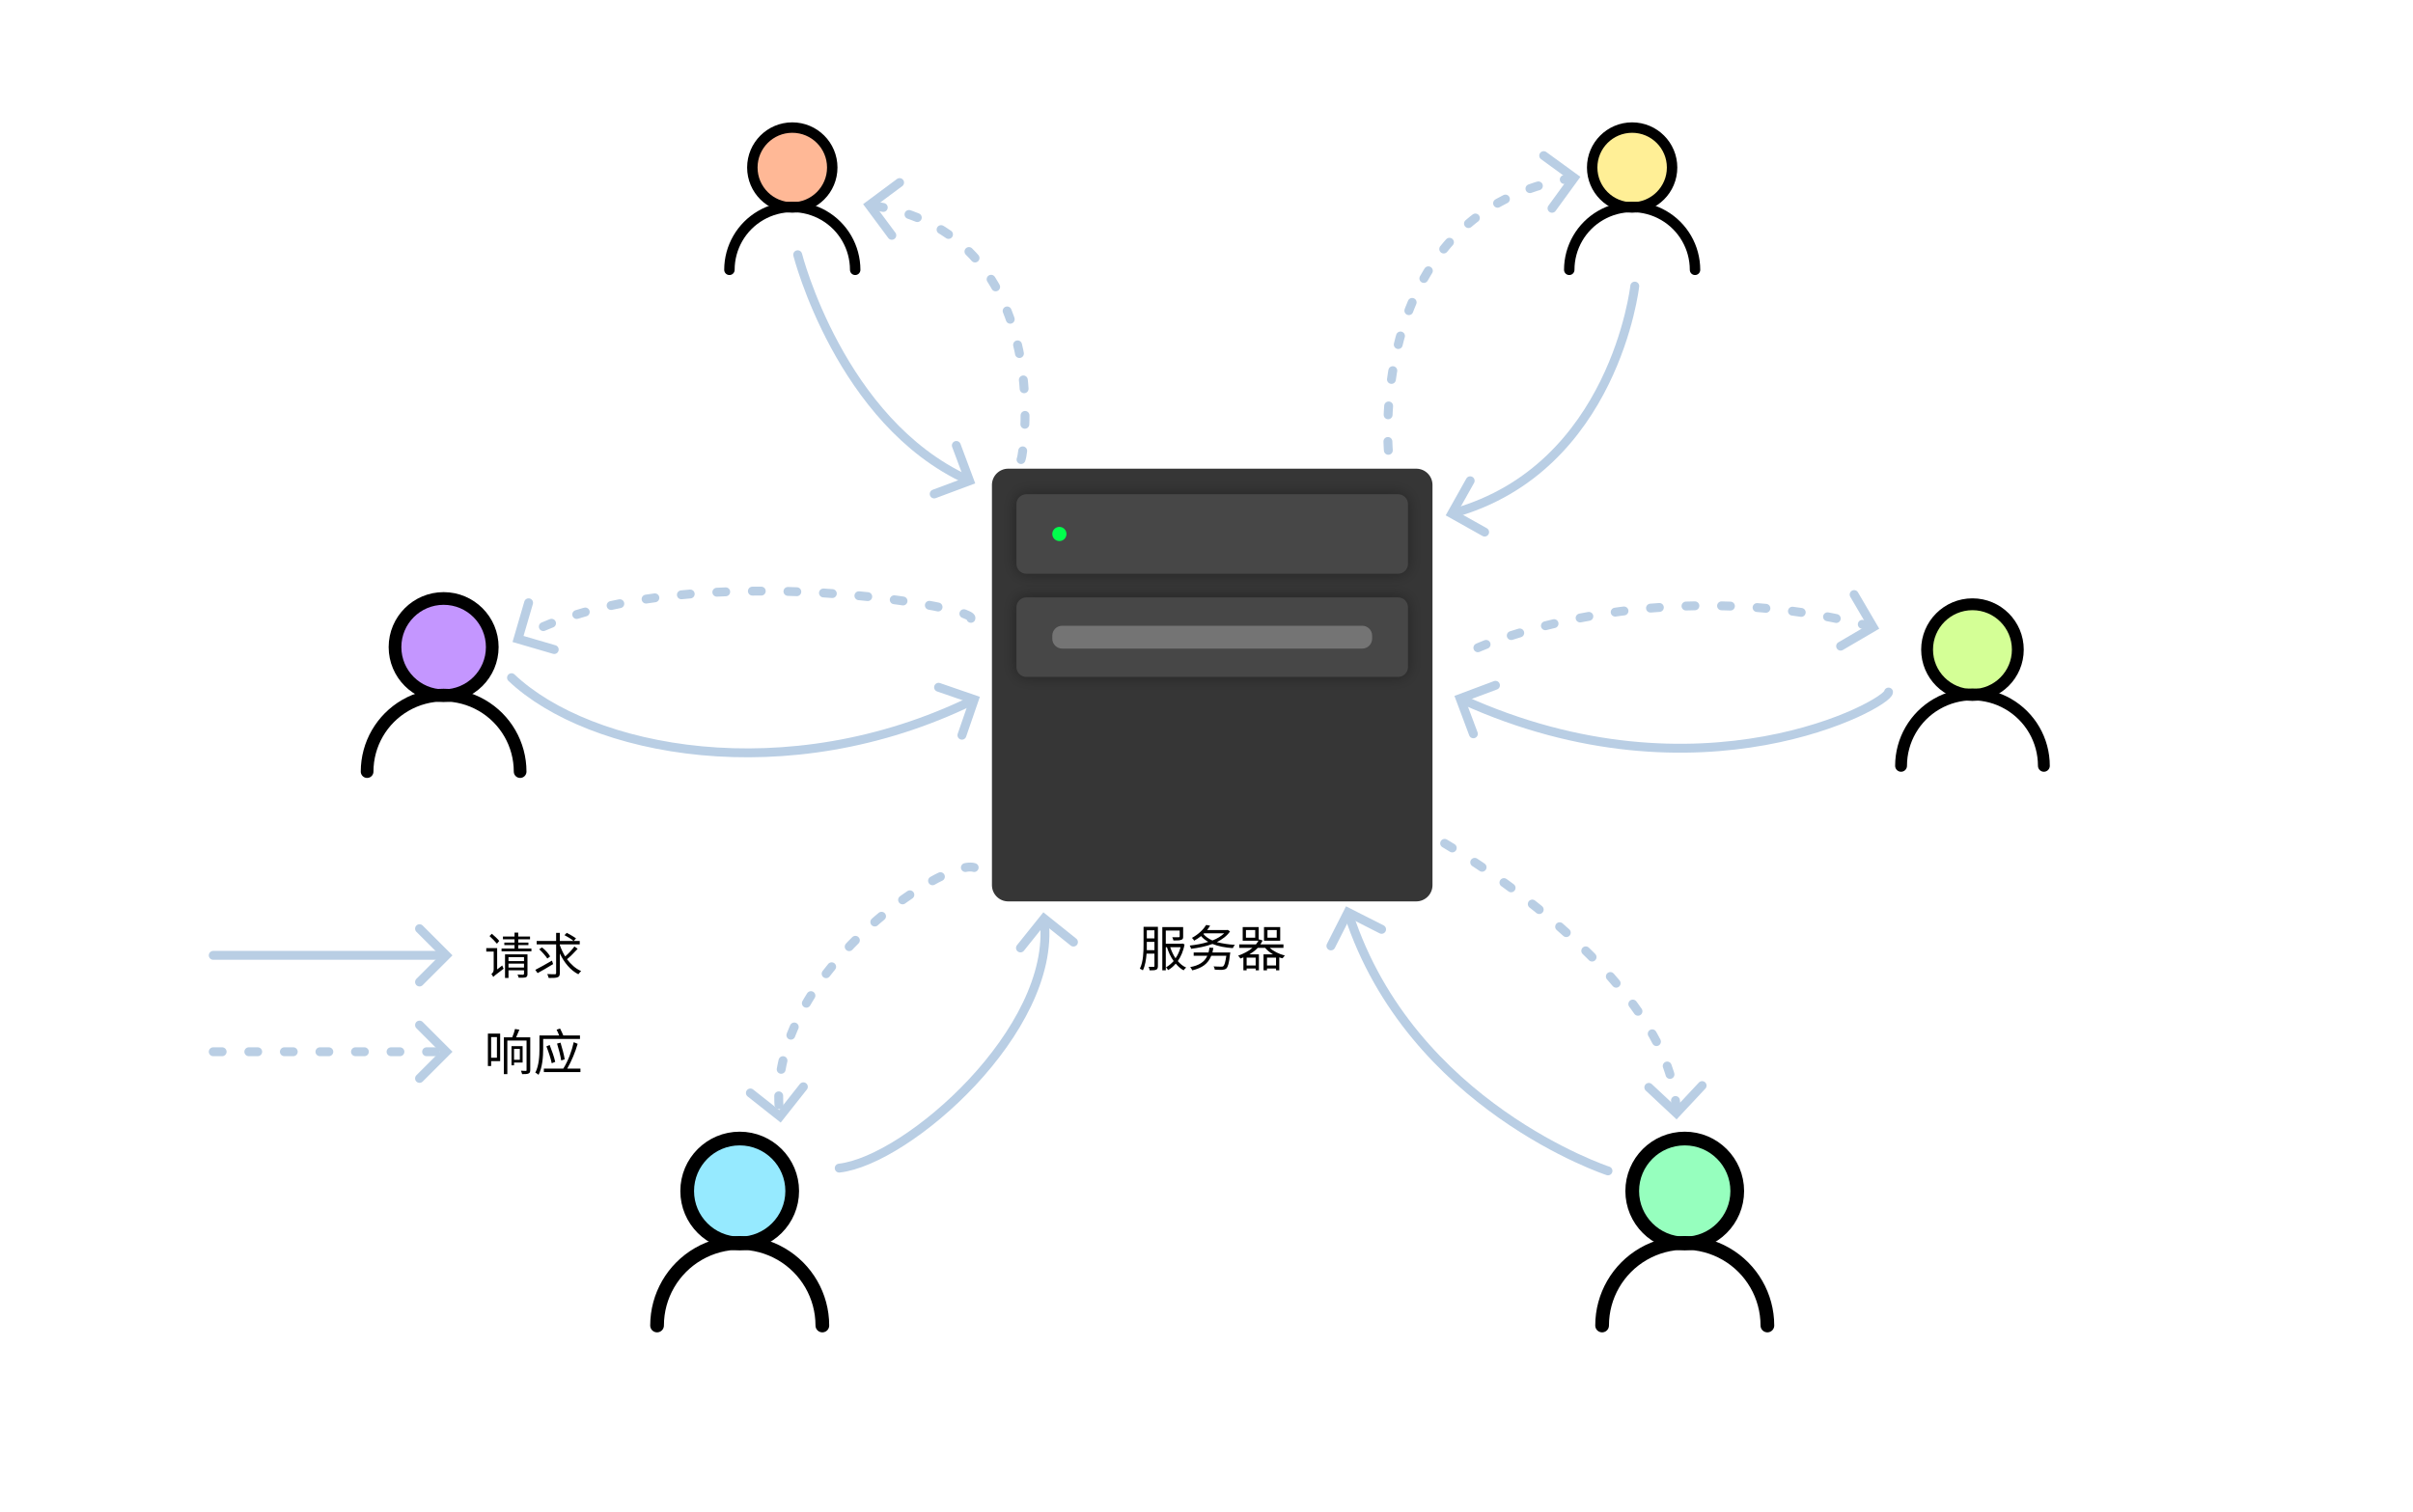
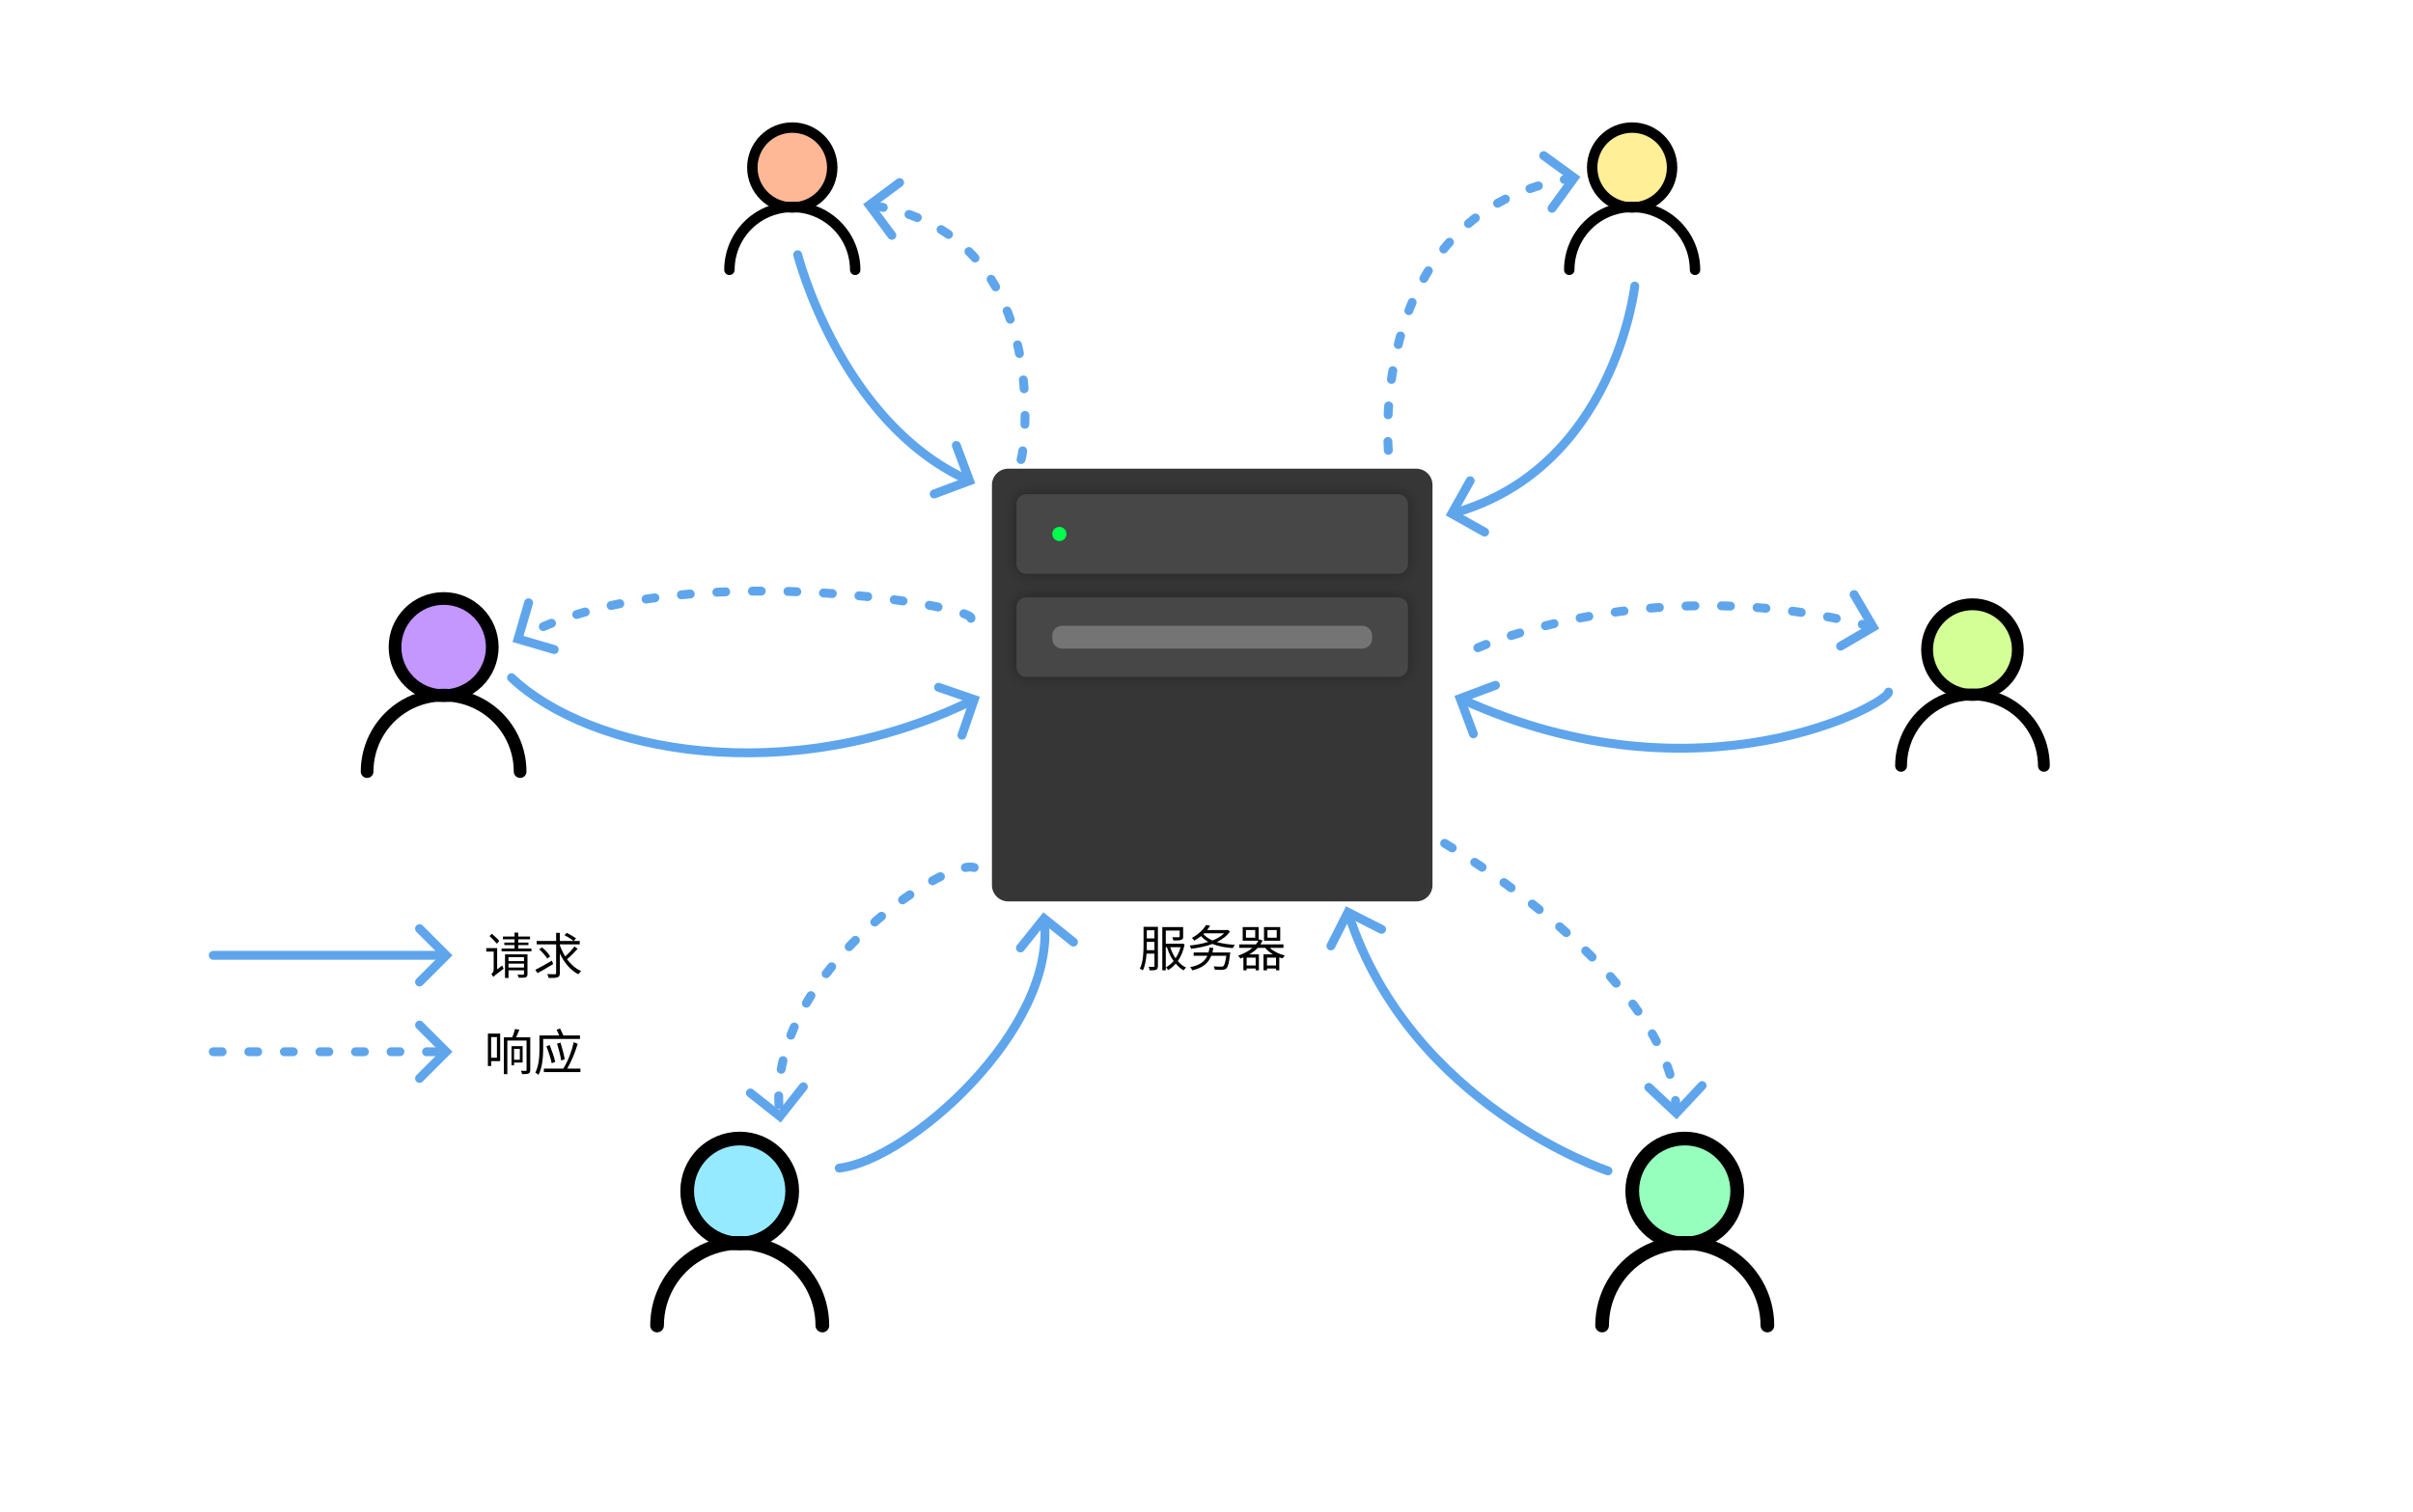
<svg xmlns="http://www.w3.org/2000/svg" width="162.865mm" height="102.082mm" viewBox="0 0 162.865 102.082" version="1.1" id="svg1" xml:space="preserve">
  <defs id="defs1">
    <marker style="overflow:visible" id="ArrowWideRounded" refX="0" refY="0" orient="auto-start-reverse" markerWidth="1" markerHeight="1" viewBox="0 0 1 1" preserveAspectRatio="xMidYMid">
      <path style="fill:none;stroke:context-stroke;stroke-width:1;stroke-linecap:round" d="M 3,-3 0,0 3,3" transform="rotate(180,0.125,0)" id="path2" />
    </marker>
    <filter style="color-interpolation-filters:sRGB" id="filter58" x="-0.044" y="-0.216" width="1.088" height="1.432">
      <feFlood result="flood" in="SourceGraphic" flood-opacity="0.345" flood-color="rgb(0,0,0)" id="feFlood57" />
      <feGaussianBlur result="blur" in="SourceGraphic" stdDeviation="0.8" id="feGaussianBlur57" />
      <feOffset result="offset" in="blur" dx="0" dy="0" id="feOffset57" />
      <feComposite result="comp1" operator="in" in="flood" in2="offset" id="feComposite57" />
      <feComposite result="comp2" operator="over" in="SourceGraphic" in2="comp1" id="feComposite58" />
    </filter>
    <filter style="color-interpolation-filters:sRGB" id="filter60" x="-0.044" y="-0.216" width="1.088" height="1.432">
      <feFlood result="flood" in="SourceGraphic" flood-opacity="0.345" flood-color="rgb(0,0,0)" id="feFlood58" />
      <feGaussianBlur result="blur" in="SourceGraphic" stdDeviation="0.8" id="feGaussianBlur58" />
      <feOffset result="offset" in="blur" dx="0" dy="0" id="feOffset58" />
      <feComposite result="comp1" operator="in" in="flood" in2="offset" id="feComposite59" />
      <feComposite result="comp2" operator="over" in="SourceGraphic" in2="comp1" id="feComposite60" />
    </filter>
    <clipPath clipPathUnits="userSpaceOnUse" id="clipPath7">
      <rect style="fill:#000000;fill-opacity:1;stroke:none;stroke-width:0.222;stroke-linecap:round;stroke-linejoin:round;stroke-dasharray:none;stroke-opacity:1;paint-order:markers stroke fill" id="rect7" width="16.719" height="6.858" x="20.448" y="26.78" ry="1.126" transform="rotate(-45)" />
    </clipPath>
    <clipPath clipPathUnits="userSpaceOnUse" id="clipPath20">
      <rect style="display:block;fill:#dac085;fill-opacity:1;stroke:#000000;stroke-width:0.111;stroke-linecap:round;stroke-linejoin:round;stroke-dasharray:none;stroke-opacity:1;paint-order:markers stroke fill" id="rect21" width="0.339" height="0.497" x="44.249" y="32.148" />
    </clipPath>
    <clipPath clipPathUnits="userSpaceOnUse" id="clipPath14">
      <rect style="display:block;fill:#dac085;fill-opacity:1;stroke:#000000;stroke-width:0.111;stroke-linecap:round;stroke-linejoin:round;stroke-dasharray:none;stroke-opacity:1;paint-order:markers stroke fill" id="rect14-8" width="0.369" height="0.501" x="44.297" y="33.422" ry="0.184" clip-path="none" />
    </clipPath>
    <clipPath clipPathUnits="userSpaceOnUse" id="clipPath19">
      <rect style="fill:#dac085;fill-opacity:1;stroke:#000000;stroke-width:0.111;stroke-linecap:round;stroke-linejoin:round;stroke-dasharray:none;stroke-opacity:1;paint-order:markers stroke fill" id="rect19" width="1.169" height="1.293" x="43.541" y="31.705" ry="0" />
    </clipPath>
    <clipPath clipPathUnits="userSpaceOnUse" id="clipPath18">
      <rect style="fill:#dac085;fill-opacity:1;stroke:#000000;stroke-width:0.111;stroke-linecap:round;stroke-linejoin:round;stroke-dasharray:none;stroke-opacity:1;paint-order:markers stroke fill" id="rect18" width="1.169" height="1.293" x="43.541" y="31.705" ry="0" />
    </clipPath>
    <clipPath clipPathUnits="userSpaceOnUse" id="clipPath1">
      <rect style="fill:#000000;fill-opacity:1;stroke:none;stroke-width:0.222;stroke-linecap:round;stroke-linejoin:round;stroke-dasharray:none;stroke-opacity:1;paint-order:markers stroke fill" id="rect1" width="16.719" height="6.858" x="20.448" y="26.78" ry="1.126" transform="rotate(-45)" />
    </clipPath>
    <clipPath clipPathUnits="userSpaceOnUse" id="clipath_lpe_path-effect46">
      <rect style="display:block;fill:#dac085;fill-opacity:1;stroke:#000000;stroke-width:0.111;stroke-linecap:round;stroke-linejoin:round;stroke-dasharray:none;stroke-opacity:1;paint-order:markers stroke fill" id="rect49" width="0.339" height="0.497" x="44.249" y="32.148" />
    </clipPath>
    <clipPath clipPathUnits="userSpaceOnUse" id="clipath_lpe_path-effect48">
      <rect style="display:block;fill:#dac085;fill-opacity:1;stroke:#000000;stroke-width:0.111;stroke-linecap:round;stroke-linejoin:round;stroke-dasharray:none;stroke-opacity:1;paint-order:markers stroke fill" id="rect48" width="0.369" height="0.501" x="44.297" y="33.422" ry="0.184" clip-path="none" />
    </clipPath>
    <clipPath clipPathUnits="userSpaceOnUse" id="clipPath2">
      <rect style="fill:#000000;fill-opacity:1;stroke:none;stroke-width:0.222;stroke-linecap:round;stroke-linejoin:round;stroke-dasharray:none;stroke-opacity:1;paint-order:markers stroke fill" id="rect2" width="16.719" height="6.858" x="20.448" y="26.78" ry="1.126" transform="rotate(-45)" />
    </clipPath>
    <clipPath clipPathUnits="userSpaceOnUse" id="clipath_lpe_path-effect74">
      <rect style="display:block;fill:#dac085;fill-opacity:1;stroke:#000000;stroke-width:0.111;stroke-linecap:round;stroke-linejoin:round;stroke-dasharray:none;stroke-opacity:1;paint-order:markers stroke fill" id="rect76" width="0.339" height="0.497" x="44.249" y="32.148" />
    </clipPath>
    <clipPath clipPathUnits="userSpaceOnUse" id="clipath_lpe_path-effect76">
      <rect style="display:block;fill:#dac085;fill-opacity:1;stroke:#000000;stroke-width:0.111;stroke-linecap:round;stroke-linejoin:round;stroke-dasharray:none;stroke-opacity:1;paint-order:markers stroke fill" id="rect77" width="0.369" height="0.501" x="44.297" y="33.422" ry="0.184" clip-path="none" />
    </clipPath>
    <clipPath clipPathUnits="userSpaceOnUse" id="clipPath3">
      <rect style="fill:#dac085;fill-opacity:1;stroke:#000000;stroke-width:0.111;stroke-linecap:round;stroke-linejoin:round;stroke-dasharray:none;stroke-opacity:1;paint-order:markers stroke fill" id="rect3" width="1.169" height="1.293" x="43.541" y="31.705" ry="0" />
    </clipPath>
    <clipPath clipPathUnits="userSpaceOnUse" id="clipPath4">
      <rect style="fill:#dac085;fill-opacity:1;stroke:#000000;stroke-width:0.111;stroke-linecap:round;stroke-linejoin:round;stroke-dasharray:none;stroke-opacity:1;paint-order:markers stroke fill" id="rect4" width="1.169" height="1.293" x="43.541" y="31.705" ry="0" />
    </clipPath>
    <clipPath clipPathUnits="userSpaceOnUse" id="clipPath5">
      <rect style="fill:#000000;fill-opacity:1;stroke:none;stroke-width:0.222;stroke-linecap:round;stroke-linejoin:round;stroke-dasharray:none;stroke-opacity:1;paint-order:markers stroke fill" id="rect5" width="16.719" height="6.858" x="20.448" y="26.78" ry="1.126" transform="rotate(-45)" />
    </clipPath>
    <clipPath clipPathUnits="userSpaceOnUse" id="clipath_lpe_path-effect98">
      <rect style="display:block;fill:#dac085;fill-opacity:1;stroke:#000000;stroke-width:0.111;stroke-linecap:round;stroke-linejoin:round;stroke-dasharray:none;stroke-opacity:1;paint-order:markers stroke fill" id="rect100" width="0.339" height="0.497" x="44.249" y="32.148" />
    </clipPath>
    <clipPath clipPathUnits="userSpaceOnUse" id="clipath_lpe_path-effect100">
      <rect style="display:block;fill:#dac085;fill-opacity:1;stroke:#000000;stroke-width:0.111;stroke-linecap:round;stroke-linejoin:round;stroke-dasharray:none;stroke-opacity:1;paint-order:markers stroke fill" id="rect101" width="0.369" height="0.501" x="44.297" y="33.422" ry="0.184" clip-path="none" />
    </clipPath>
  </defs>
  <g id="layer1" transform="translate(-17.8469,-4.104587)">
    <rect style="fill:#363636;fill-opacity:1;stroke-width:0.2;stroke-linecap:round" id="rect12" width="29.735" height="29.215" x="84.798" y="35.748" rx="1.098" ry="1.098" />
    <rect style="fill:#474747;fill-opacity:1;stroke-width:0.4;stroke-linecap:round;filter:url(#filter60)" id="rect13" width="43.782" height="8.897" x="89.664" y="42.591" rx="1.11" ry="1.11" transform="matrix(0.6036104,0,0,0.6036104,32.32923,11.76361)" />
    <rect style="fill:#474747;fill-opacity:1;stroke-width:0.4;stroke-linecap:round;filter:url(#filter58)" id="rect14" width="43.782" height="8.897" x="89.664" y="54.131" rx="1.11" ry="1.11" transform="matrix(0.6036104,0,0,0.6036104,32.32923,11.76361)" />
    <circle style="fill:#00ff4c;fill-opacity:1;stroke-width:0.097;stroke-linecap:round" id="path14" cx="89.35" cy="40.157" r="0.479" />
    <rect style="fill:#747474;fill-opacity:1;stroke-width:0.241;stroke-linecap:round" id="rect15" width="21.588" height="1.542" x="88.871" y="46.352" rx="0.67" ry="0.67" />
    <circle style="fill:#c496ff;fill-opacity:1;stroke:#000000;stroke-width:0.857;stroke-linecap:round;stroke-linejoin:round;stroke-dasharray:none;stroke-dashoffset:0;stroke-opacity:1;paint-order:normal" id="path37" cx="47.79" cy="47.793" r="3.282" />
    <path style="fill:none;fill-opacity:1;stroke:#000000;stroke-width:0.857;stroke-linecap:round;stroke-linejoin:round;stroke-dasharray:none;stroke-dashoffset:0;stroke-opacity:1;paint-order:markers stroke fill" id="path38" d="m -42.625,-56.199 a 5.164,5.164 0 0 1 -2.582,4.472 5.164,5.164 0 0 1 -5.164,0 5.164,5.164 0 0 1 -2.582,-4.472" transform="scale(-1)" />
-     <path style="fill:none;fill-opacity:1;stroke:#b9cee4;stroke-width:0.6;stroke-linecap:round;stroke-dasharray:none;stroke-opacity:1;marker-end:url(#ArrowWideRounded)" d="m 74.49,82.971 c 4.652,-0.53 14.653,-9.338 13.841,-16.703" id="path66" />
-     <path style="fill:none;fill-opacity:1;stroke:#b9cee4;stroke-width:0.6;stroke-linecap:round;stroke-dasharray:0.6, 1.8;stroke-dashoffset:0;stroke-opacity:1;marker-end:url(#ArrowWideRounded)" d="M 83.599,62.677 C 81.541,62.044 69.396,70.109 70.473,79.327" id="path67" />
-     <path style="fill:none;fill-opacity:1;stroke:#b9cee4;stroke-width:0.6;stroke-linecap:round;stroke-dasharray:none;stroke-dashoffset:0;stroke-opacity:1;marker-end:url(#ArrowWideRounded)" d="m 126.378,83.158 c 0,0 -13.268,-4.36 -17.504,-17.317" id="path68" />
-     <path style="fill:none;fill-opacity:1;stroke:#b9cee4;stroke-width:0.6;stroke-linecap:round;stroke-dasharray:0.6, 1.8;stroke-dashoffset:0;stroke-opacity:1;marker-end:url(#ArrowWideRounded)" d="m 115.353,61.044 c 0,0 15.323,8.845 15.635,18.064" id="path69" />
-     <path style="fill:none;fill-opacity:1;stroke:#b9cee4;stroke-width:0.6;stroke-linecap:round;stroke-dasharray:none;stroke-dashoffset:0;stroke-opacity:1;marker-end:url(#ArrowWideRounded)" d="m 145.314,50.829 c 0.018,0.776 -12.701,7.815 -28.778,0.498" id="path70" />
-     <path style="fill:none;fill-opacity:1;stroke:#b9cee4;stroke-width:0.6;stroke-linecap:round;stroke-dasharray:0.6, 1.8;stroke-dashoffset:0;stroke-opacity:1;marker-end:url(#ArrowWideRounded)" d="m 117.595,47.839 c 0,0 11.773,-5.295 26.536,-1.433" id="path71" />
-     <path style="fill:none;fill-opacity:1;stroke:#b9cee4;stroke-width:0.6;stroke-linecap:round;stroke-dasharray:none;stroke-dashoffset:0;stroke-opacity:1;marker-end:url(#ArrowWideRounded)" d="m 128.185,23.421 c 0,0 -1.37,12.271 -12.209,15.323" id="path72" />
-     <path style="fill:none;fill-opacity:1;stroke:#b9cee4;stroke-width:0.6;stroke-linecap:round;stroke-dasharray:0.6, 1.8;stroke-dashoffset:0;stroke-opacity:1;marker-end:url(#ArrowWideRounded)" d="m 111.553,34.509 c 0,0 -1.433,-16.195 12.396,-18.376" id="path73" />
-     <path style="fill:none;fill-opacity:1;stroke:#b9cee4;stroke-width:0.6;stroke-linecap:round;stroke-dasharray:none;stroke-dashoffset:0;stroke-opacity:1;marker-end:url(#ArrowWideRounded)" d="m 71.687,21.303 c 0,0 2.865,11.275 11.461,15.199" id="path74" />
-     <path style="fill:none;fill-opacity:1;stroke:#b9cee4;stroke-width:0.6;stroke-linecap:round;stroke-dasharray:0.6, 1.8;stroke-dashoffset:0;stroke-opacity:1;marker-end:url(#ArrowWideRounded)" d="M 86.761,35.132 C 87.004,34.655 89.058,19.798 76.67,17.971" id="path75" />
-     <path style="fill:none;fill-opacity:1;stroke:#b9cee4;stroke-width:0.6;stroke-linecap:round;stroke-dasharray:none;stroke-dashoffset:0;stroke-opacity:1;marker-end:url(#ArrowWideRounded)" d="m 52.371,49.86 c 5.264,4.991 18.571,7.643 31.096,1.542" id="path76" />
-     <path style="fill:none;fill-opacity:1;stroke:#b9cee4;stroke-width:0.6;stroke-linecap:round;stroke-dasharray:0.6, 1.8;stroke-dashoffset:0;stroke-opacity:1;marker-end:url(#ArrowWideRounded)" d="M 83.379,45.852 C 83.705,45.003 63.26,41.517 52.943,47.173" id="path77" />
+     <path style="fill:none;fill-opacity:1;stroke:#5fa5ec;stroke-width:0.6;stroke-linecap:round;stroke-dasharray:none;stroke-opacity:1;marker-end:url(#ArrowWideRounded)" d="m 74.49,82.971 c 4.652,-0.53 14.653,-9.338 13.841,-16.703" id="path66" />
+     <path style="fill:none;fill-opacity:1;stroke:#5fa5ec;stroke-width:0.6;stroke-linecap:round;stroke-dasharray:0.6, 1.8;stroke-dashoffset:0;stroke-opacity:1;marker-end:url(#ArrowWideRounded)" d="M 83.599,62.677 C 81.541,62.044 69.396,70.109 70.473,79.327" id="path67" />
+     <path style="fill:none;fill-opacity:1;stroke:#5fa5ec;stroke-width:0.6;stroke-linecap:round;stroke-dasharray:none;stroke-dashoffset:0;stroke-opacity:1;marker-end:url(#ArrowWideRounded)" d="m 126.378,83.158 c 0,0 -13.268,-4.36 -17.504,-17.317" id="path68" />
+     <path style="fill:none;fill-opacity:1;stroke:#5fa5ec;stroke-width:0.6;stroke-linecap:round;stroke-dasharray:0.6, 1.8;stroke-dashoffset:0;stroke-opacity:1;marker-end:url(#ArrowWideRounded)" d="m 115.353,61.044 c 0,0 15.323,8.845 15.635,18.064" id="path69" />
+     <path style="fill:none;fill-opacity:1;stroke:#5fa5ec;stroke-width:0.6;stroke-linecap:round;stroke-dasharray:none;stroke-dashoffset:0;stroke-opacity:1;marker-end:url(#ArrowWideRounded)" d="m 145.314,50.829 c 0.018,0.776 -12.701,7.815 -28.778,0.498" id="path70" />
+     <path style="fill:none;fill-opacity:1;stroke:#5fa5ec;stroke-width:0.6;stroke-linecap:round;stroke-dasharray:0.6, 1.8;stroke-dashoffset:0;stroke-opacity:1;marker-end:url(#ArrowWideRounded)" d="m 117.595,47.839 c 0,0 11.773,-5.295 26.536,-1.433" id="path71" />
+     <path style="fill:none;fill-opacity:1;stroke:#5fa5ec;stroke-width:0.6;stroke-linecap:round;stroke-dasharray:none;stroke-dashoffset:0;stroke-opacity:1;marker-end:url(#ArrowWideRounded)" d="m 128.185,23.421 c 0,0 -1.37,12.271 -12.209,15.323" id="path72" />
+     <path style="fill:none;fill-opacity:1;stroke:#5fa5ec;stroke-width:0.6;stroke-linecap:round;stroke-dasharray:0.6, 1.8;stroke-dashoffset:0;stroke-opacity:1;marker-end:url(#ArrowWideRounded)" d="m 111.553,34.509 c 0,0 -1.433,-16.195 12.396,-18.376" id="path73" />
+     <path style="fill:none;fill-opacity:1;stroke:#5fa5ec;stroke-width:0.6;stroke-linecap:round;stroke-dasharray:none;stroke-dashoffset:0;stroke-opacity:1;marker-end:url(#ArrowWideRounded)" d="m 71.687,21.303 c 0,0 2.865,11.275 11.461,15.199" id="path74" />
+     <path style="fill:none;fill-opacity:1;stroke:#5fa5ec;stroke-width:0.6;stroke-linecap:round;stroke-dasharray:0.6, 1.8;stroke-dashoffset:0;stroke-opacity:1;marker-end:url(#ArrowWideRounded)" d="M 86.761,35.132 C 87.004,34.655 89.058,19.798 76.67,17.971" id="path75" />
+     <path style="fill:none;fill-opacity:1;stroke:#5fa5ec;stroke-width:0.6;stroke-linecap:round;stroke-dasharray:none;stroke-dashoffset:0;stroke-opacity:1;marker-end:url(#ArrowWideRounded)" d="m 52.371,49.86 c 5.264,4.991 18.571,7.643 31.096,1.542" id="path76" />
+     <path style="fill:none;fill-opacity:1;stroke:#5fa5ec;stroke-width:0.6;stroke-linecap:round;stroke-dasharray:0.6, 1.8;stroke-dashoffset:0;stroke-opacity:1;marker-end:url(#ArrowWideRounded)" d="M 83.379,45.852 C 83.705,45.003 63.26,41.517 52.943,47.173" id="path77" />
    <text xml:space="preserve" style="font-size:3.322px;line-height:1.1;font-family:'Noto Mono';-inkscape-font-specification:'Noto Mono';text-align:start;writing-mode:lr-tb;direction:ltr;text-anchor:start;fill:none;fill-opacity:1;stroke:#b9cee4;stroke-width:1.413;stroke-linecap:round;stroke-dasharray:none;stroke-dashoffset:0;stroke-opacity:1" x="94.672" y="69.35" id="text77">
      <tspan id="tspan77" style="font-style:normal;font-variant:normal;font-weight:normal;font-stretch:normal;font-family:'Sarasa UI SC';-inkscape-font-specification:'Sarasa UI SC';fill:#000000;fill-opacity:1;stroke:none;stroke-width:1.413" x="94.672" y="69.35">服务器</tspan>
    </text>
-     <path style="fill:#000000;fill-opacity:1;stroke:#b9cee4;stroke-width:0.6;stroke-linecap:round;stroke-dasharray:none;stroke-dashoffset:0;stroke-opacity:1;marker-end:url(#ArrowWideRounded)" d="M 32.24,68.605 H 47.813" id="path78" />
-     <path style="fill:#000000;fill-opacity:1;stroke:#b9cee4;stroke-width:0.6;stroke-linecap:round;stroke-dasharray:0.6, 1.8;stroke-dashoffset:0;stroke-opacity:1;marker-end:url(#ArrowWideRounded)" d="M 32.24,75.114 H 47.813" id="path79" />
+     <path style="fill:#000000;fill-opacity:1;stroke:#5fa5ec;stroke-width:0.6;stroke-linecap:round;stroke-dasharray:none;stroke-dashoffset:0;stroke-opacity:1;marker-end:url(#ArrowWideRounded)" d="M 32.24,68.605 H 47.813" id="path78" />
+     <path style="fill:#000000;fill-opacity:1;stroke:#5fa5ec;stroke-width:0.6;stroke-linecap:round;stroke-dasharray:0.6, 1.8;stroke-dashoffset:0;stroke-opacity:1;marker-end:url(#ArrowWideRounded)" d="M 32.24,75.114 H 47.813" id="path79" />
    <text xml:space="preserve" style="font-size:3.322px;line-height:1.1;font-family:'Noto Mono';-inkscape-font-specification:'Noto Mono';text-align:start;writing-mode:lr-tb;direction:ltr;text-anchor:start;fill:none;fill-opacity:1;stroke:#b9cee4;stroke-width:1.413;stroke-linecap:round;stroke-dasharray:none;stroke-dashoffset:0;stroke-opacity:1" x="50.528" y="69.864" id="text79">
      <tspan id="tspan79" style="font-style:normal;font-variant:normal;font-weight:normal;font-stretch:normal;font-family:'Sarasa UI SC';-inkscape-font-specification:'Sarasa UI SC';fill:#000000;fill-opacity:1;stroke:none;stroke-width:1.413" x="50.528" y="69.864">请求</tspan>
    </text>
    <text xml:space="preserve" style="font-size:3.322px;line-height:1.1;font-family:'Noto Mono';-inkscape-font-specification:'Noto Mono';text-align:start;writing-mode:lr-tb;direction:ltr;text-anchor:start;fill:none;fill-opacity:1;stroke:#b9cee4;stroke-width:1.413;stroke-linecap:round;stroke-dasharray:none;stroke-dashoffset:0;stroke-opacity:1" x="50.528" y="76.378" id="text80">
      <tspan id="tspan80" style="font-style:normal;font-variant:normal;font-weight:normal;font-stretch:normal;font-family:'Sarasa UI SC';-inkscape-font-specification:'Sarasa UI SC';fill:#000000;fill-opacity:1;stroke:none;stroke-width:1.413" x="50.528" y="76.378">响应</tspan>
    </text>
    <g id="g60" transform="matrix(0.8891481,0,0,0.8891481,38.83007,-18.78572)" style="stroke-width:0.792;stroke-dasharray:none">
      <circle style="fill:#ffb896;fill-opacity:1;stroke:#000000;stroke-width:0.792;stroke-linecap:round;stroke-linejoin:round;stroke-dasharray:none;stroke-dashoffset:0;stroke-opacity:1;paint-order:normal" id="circle60" cx="36.544" cy="38.464" r="3.033" />
      <path style="fill:none;fill-opacity:1;stroke:#000000;stroke-width:0.792;stroke-linecap:round;stroke-linejoin:round;stroke-dasharray:none;stroke-dashoffset:0;stroke-opacity:1;paint-order:markers stroke fill" id="path60" d="m -31.771,-46.233 a 4.773,4.773 0 0 1 -2.387,4.134 4.773,4.773 0 0 1 -4.773,0 4.773,4.773 0 0 1 -2.387,-4.134" transform="scale(-1)" />
    </g>
    <g id="g61" transform="matrix(0.8891481,0,0,0.8891481,95.51421,-18.78572)" style="stroke-width:0.792;stroke-dasharray:none">
      <circle style="fill:#ffef96;fill-opacity:1;stroke:#000000;stroke-width:0.792;stroke-linecap:round;stroke-linejoin:round;stroke-dasharray:none;stroke-dashoffset:0;stroke-opacity:1;paint-order:normal" id="circle61" cx="36.544" cy="38.464" r="3.033" />
      <path style="fill:none;fill-opacity:1;stroke:#000000;stroke-width:0.792;stroke-linecap:round;stroke-linejoin:round;stroke-dasharray:none;stroke-dashoffset:0;stroke-opacity:1;paint-order:markers stroke fill" id="path61" d="m -31.771,-46.233 a 4.773,4.773 0 0 1 -2.387,4.134 4.773,4.773 0 0 1 -4.773,0 4.773,4.773 0 0 1 -2.387,-4.134" transform="scale(-1)" />
    </g>
    <g id="g62" transform="matrix(1.009649,0,0,1.009649,114.0811,9.128716)" style="stroke-width:0.792;stroke-dasharray:none">
      <circle style="fill:#d4ff96;fill-opacity:1;stroke:#000000;stroke-width:0.792;stroke-linecap:round;stroke-linejoin:round;stroke-dasharray:none;stroke-dashoffset:0;stroke-opacity:1;paint-order:normal" id="circle62" cx="36.544" cy="38.464" r="3.033" />
      <path style="fill:none;fill-opacity:1;stroke:#000000;stroke-width:0.792;stroke-linecap:round;stroke-linejoin:round;stroke-dasharray:none;stroke-dashoffset:0;stroke-opacity:1;paint-order:markers stroke fill" id="path62" d="m -31.771,-46.233 a 4.773,4.773 0 0 1 -2.387,4.134 4.773,4.773 0 0 1 -4.773,0 4.773,4.773 0 0 1 -2.387,-4.134" transform="scale(-1)" />
    </g>
    <g id="g65" transform="translate(-2.017796)">
      <g id="g63" transform="matrix(1.168509,0,0,1.168509,27.08838,39.57243)" style="stroke-width:0.792;stroke-dasharray:none">
        <circle style="fill:#96eaff;fill-opacity:1;stroke:#000000;stroke-width:0.792;stroke-linecap:round;stroke-linejoin:round;stroke-dasharray:none;stroke-dashoffset:0;stroke-opacity:1;paint-order:normal" id="circle63" cx="36.544" cy="38.464" r="3.033" />
        <path style="fill:none;fill-opacity:1;stroke:#000000;stroke-width:0.792;stroke-linecap:round;stroke-linejoin:round;stroke-dasharray:none;stroke-dashoffset:0;stroke-opacity:1;paint-order:markers stroke fill" id="path63" d="m -31.771,-46.233 a 4.773,4.773 0 0 1 -2.387,4.134 4.773,4.773 0 0 1 -4.773,0 4.773,4.773 0 0 1 -2.387,-4.134" transform="scale(-1)" />
      </g>
      <g id="g64" transform="matrix(1.168509,0,0,1.168509,90.87361,39.57243)" style="stroke-width:0.792;stroke-dasharray:none">
        <circle style="fill:#96ffbe;fill-opacity:1;stroke:#000000;stroke-width:0.792;stroke-linecap:round;stroke-linejoin:round;stroke-dasharray:none;stroke-dashoffset:0;stroke-opacity:1;paint-order:normal" id="circle64" cx="36.544" cy="38.464" r="3.033" />
        <path style="fill:none;fill-opacity:1;stroke:#000000;stroke-width:0.792;stroke-linecap:round;stroke-linejoin:round;stroke-dasharray:none;stroke-dashoffset:0;stroke-opacity:1;paint-order:markers stroke fill" id="path64" d="m -31.771,-46.233 a 4.773,4.773 0 0 1 -2.387,4.134 4.773,4.773 0 0 1 -4.773,0 4.773,4.773 0 0 1 -2.387,-4.134" transform="scale(-1)" />
      </g>
    </g>
  </g>
</svg>
